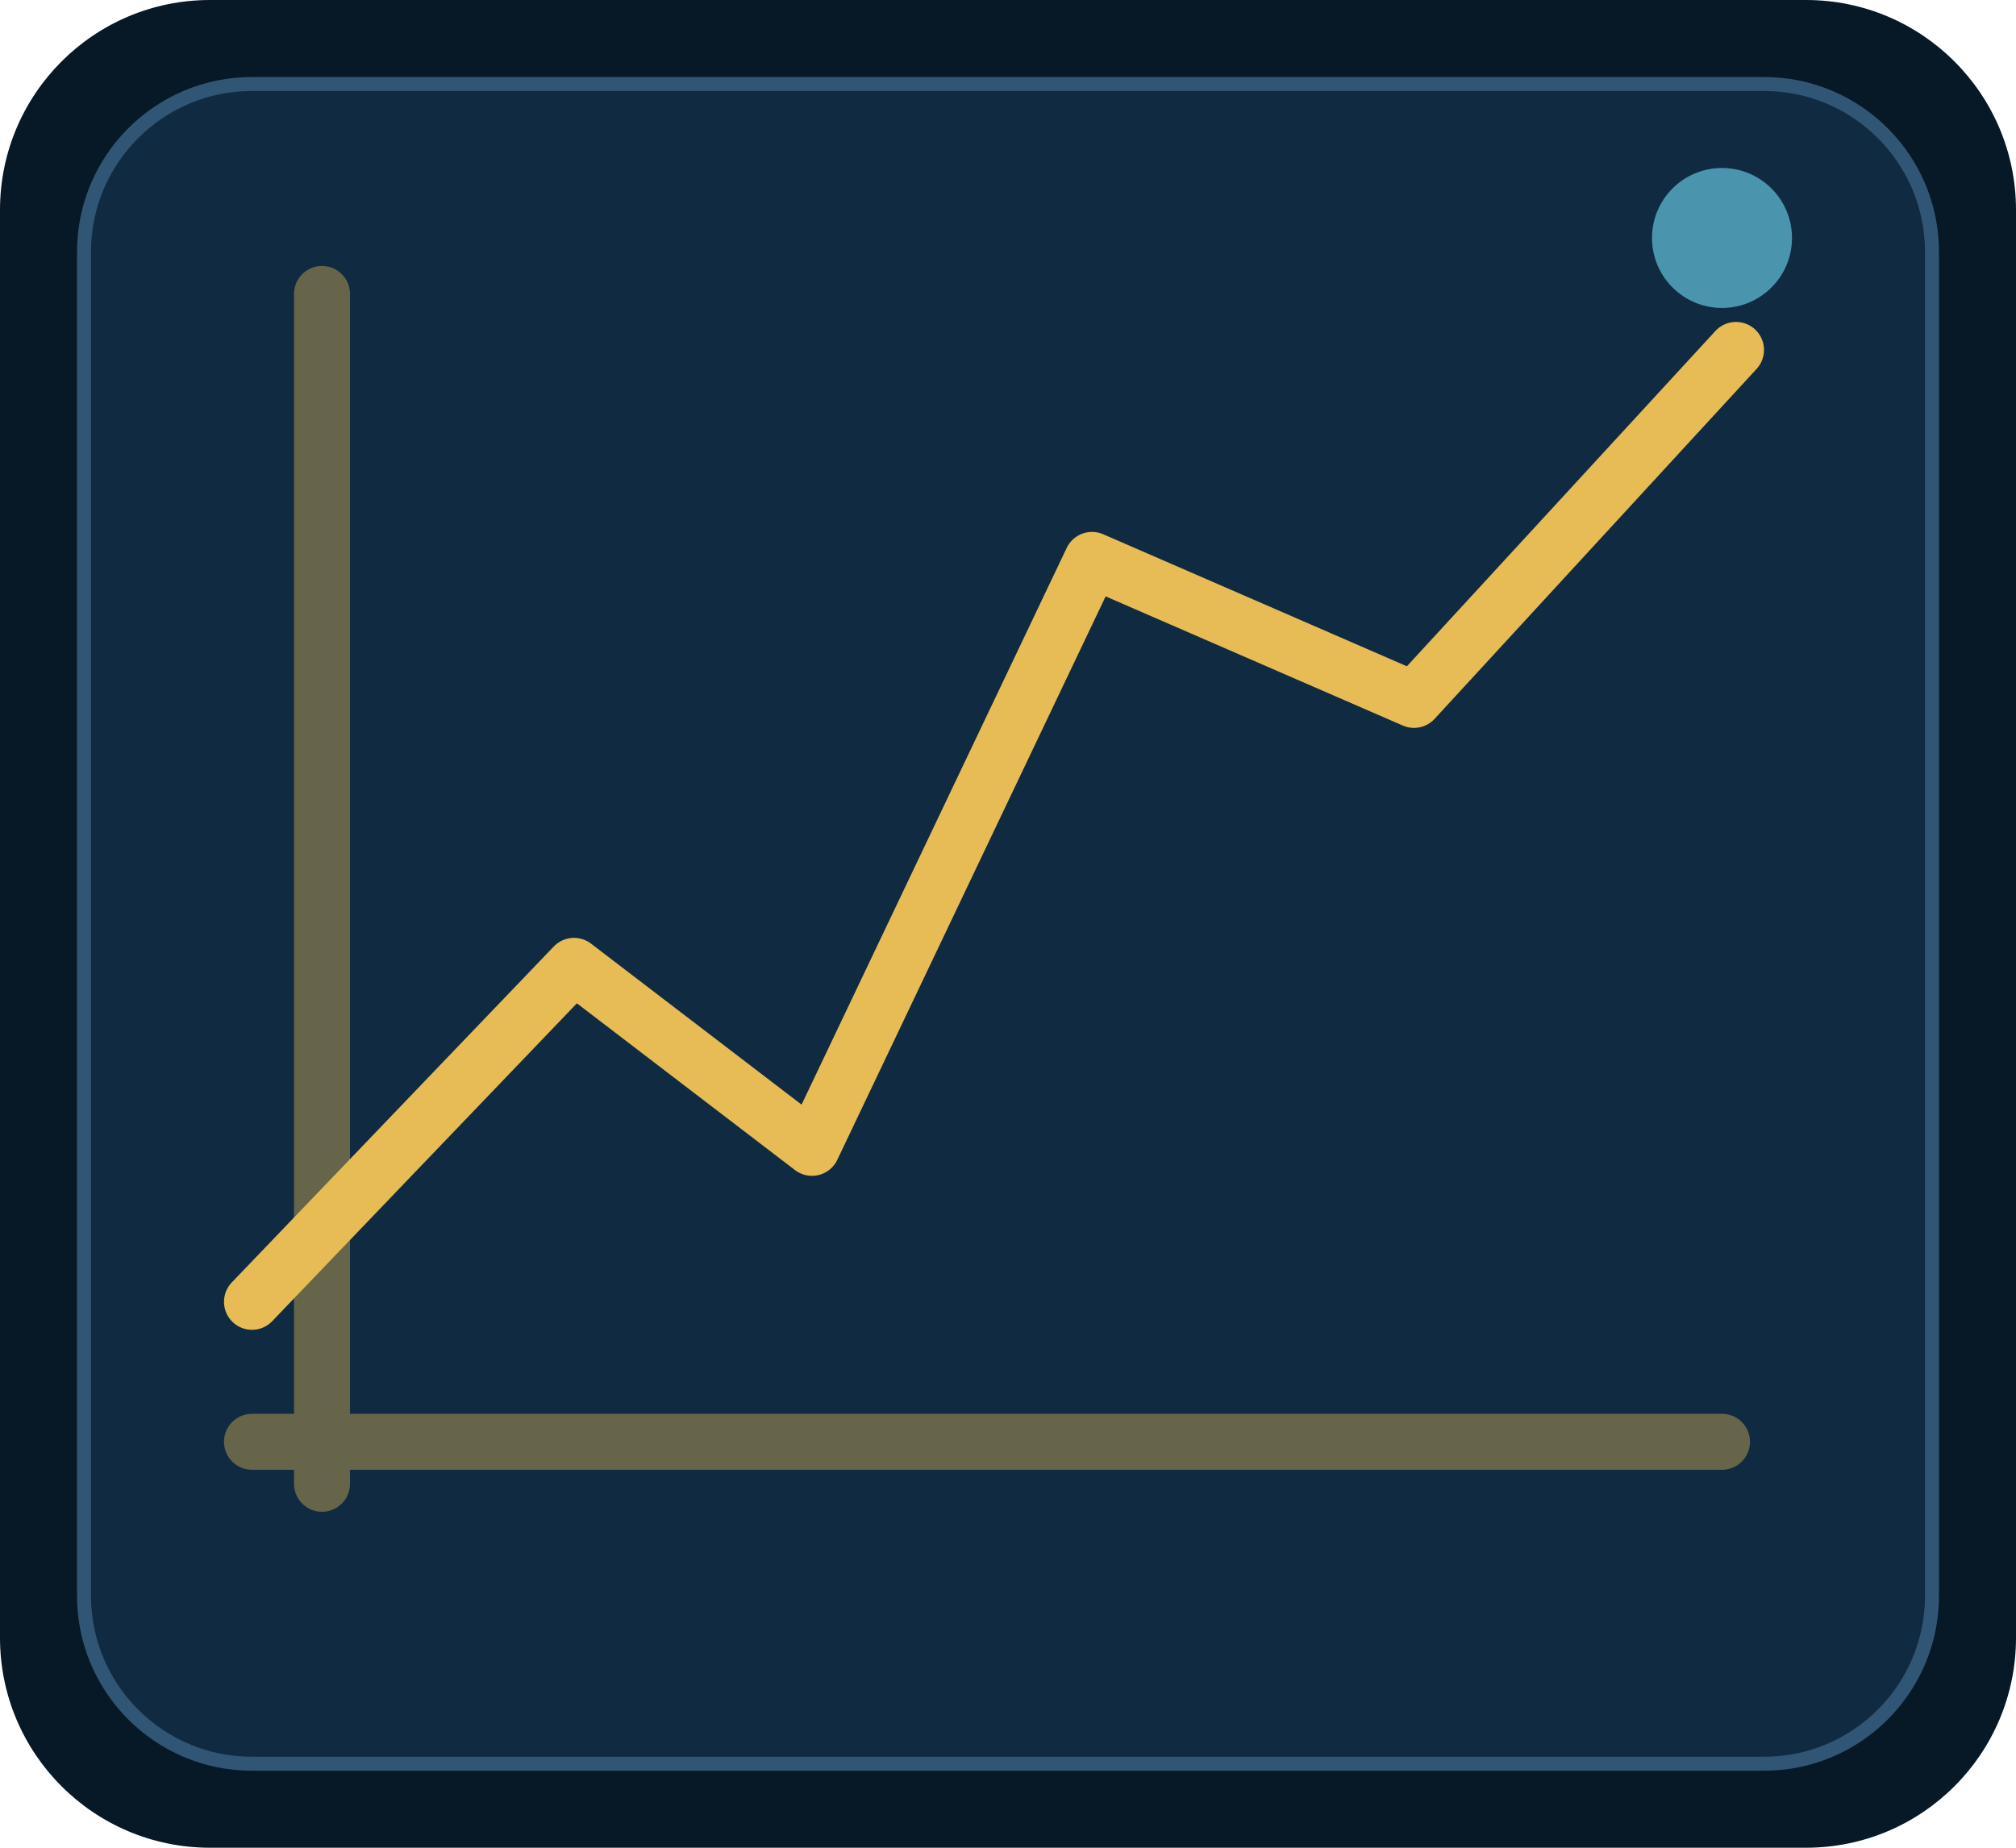
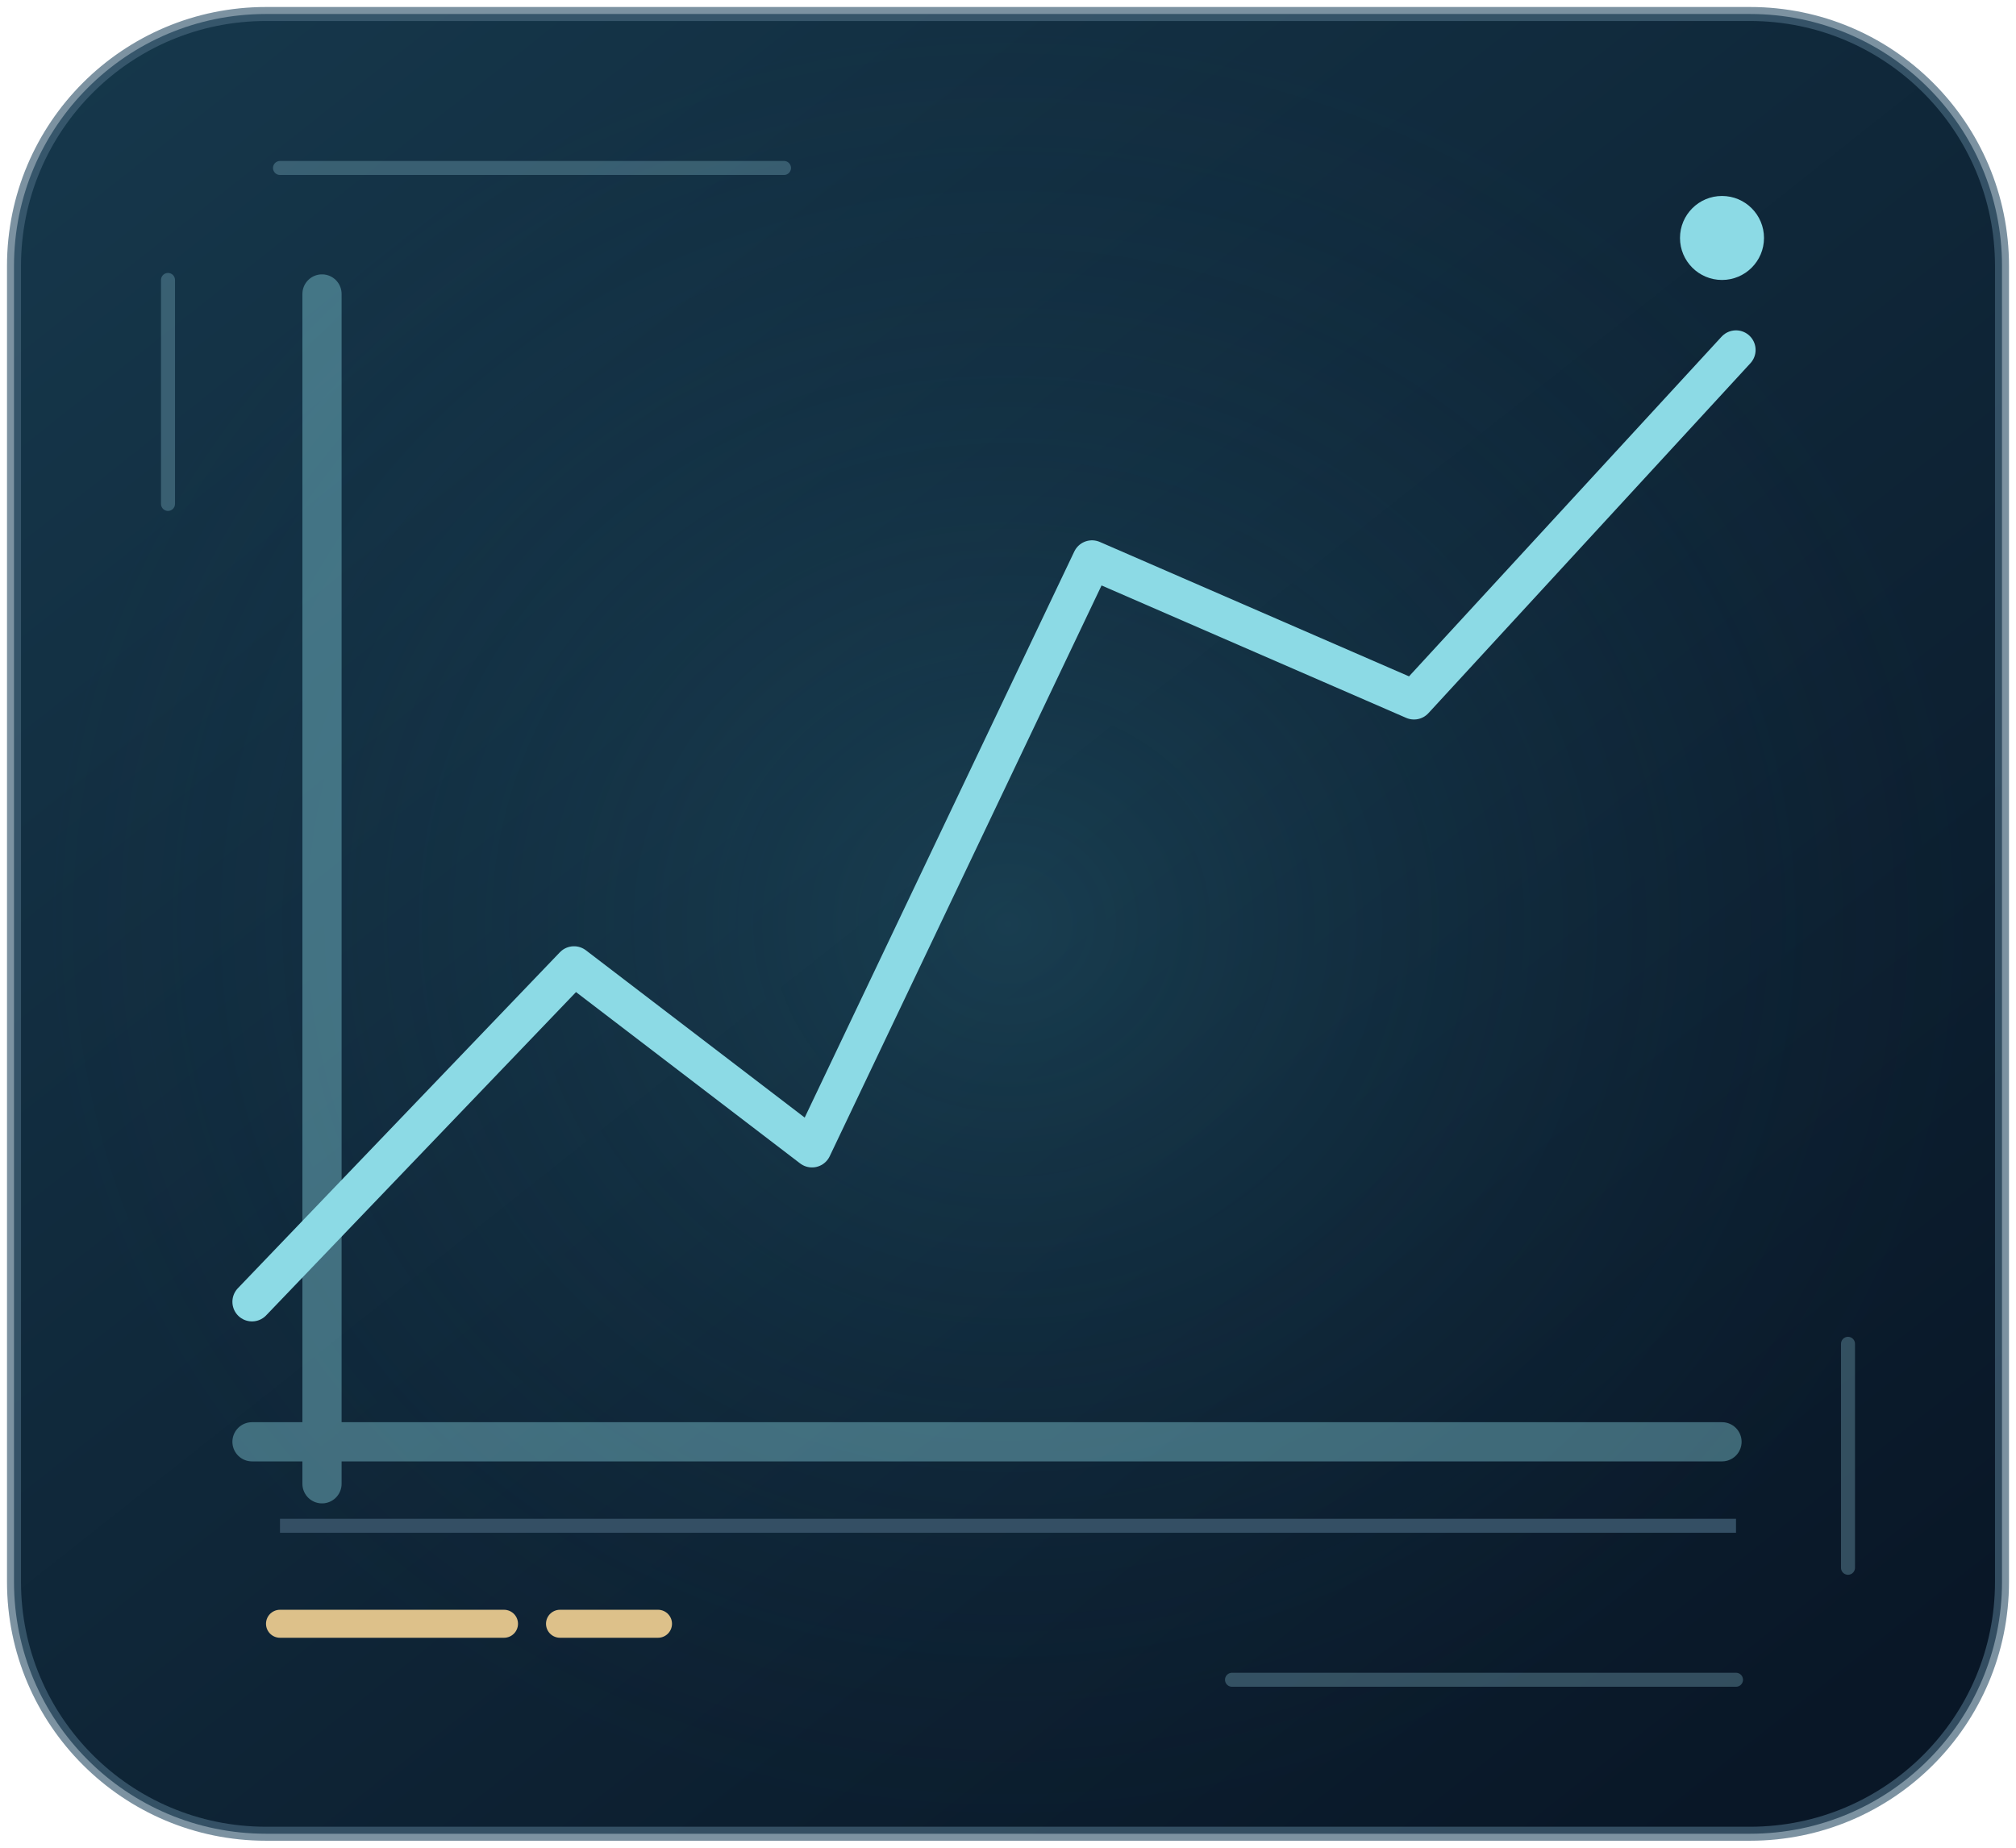
<svg xmlns="http://www.w3.org/2000/svg" viewBox="0 0 144 132" role="img" aria-labelledby="title">
-   <rect width="144" height="132" rx="15" fill="#071827" />
-   <rect x="6" y="6" width="132" height="120" rx="12" fill="#102a41" stroke="#315574" />
-   <circle cx="123" cy="17" r="5" fill="#59afc9" opacity=".8" />
-   <g fill="none" stroke="#e7bc55" stroke-width="4" stroke-linecap="round" stroke-linejoin="round">
+   <defs>
+     <linearGradient id="plate" x2=".85" y2="1">
+       <stop stop-color="#16384c" />
+       <stop offset="1" stop-color="#091727" />
+     </linearGradient>
+     <radialGradient id="light">
+       <stop stop-color="#3a90a4" stop-opacity=".22" />
+       <stop offset="1" stop-color="#1a425b" stop-opacity="0" />
+     </radialGradient>
+   </defs>
+   <rect x="1" y="1" width="142" height="130" rx="18" fill="url(#plate)" stroke="#45647a" stroke-opacity=".7" />
+   <rect x="2" y="2" width="140" height="128" rx="17" fill="url(#light)" />
+   <path d="M20 12h36M12 20v16M124 120h-36M132 112V96" stroke="#7eb2c4" stroke-opacity=".35" stroke-linecap="round" />
+   <path d="M20 109h104" stroke="#344f64" />
+   <path d="M20 116h16M40 116h7" stroke="#ddc18a" stroke-width="2" stroke-linecap="round" />
+   <circle cx="123" cy="17" r="3" fill="#8cdae5" />
+   <g fill="none" stroke="#8cdae5" stroke-width="2.8" stroke-linecap="round" stroke-linejoin="round">
    <path d="M18 93l23-24 17 13 20-42 23 10 23-25" />
    <path d="M18 103h105M23 21v85" opacity=".4" />
  </g>
</svg>
